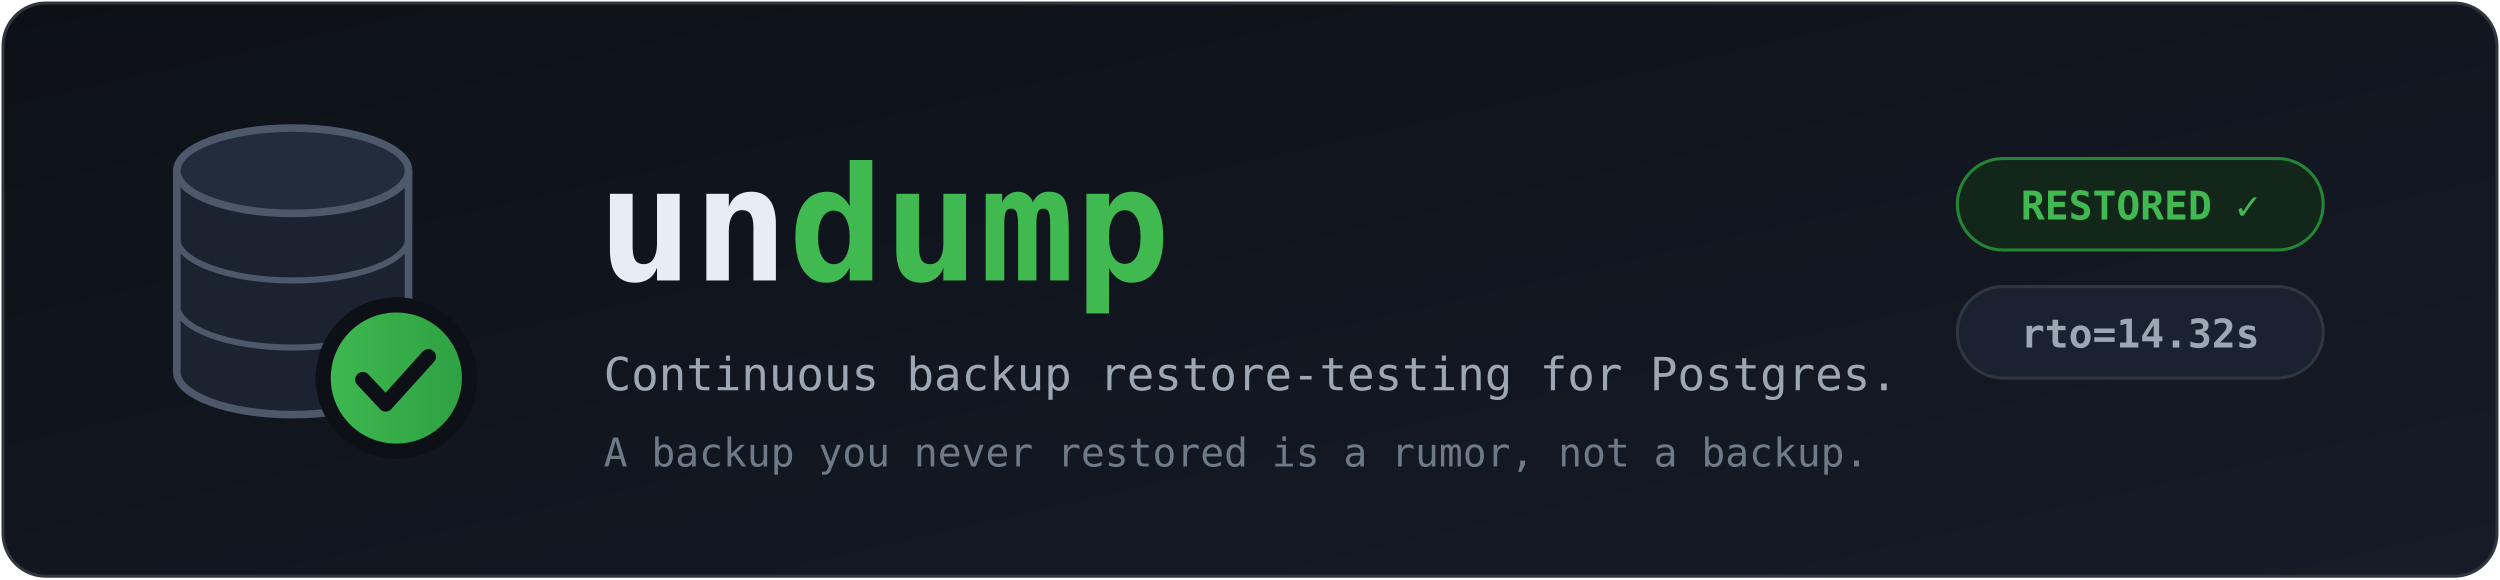
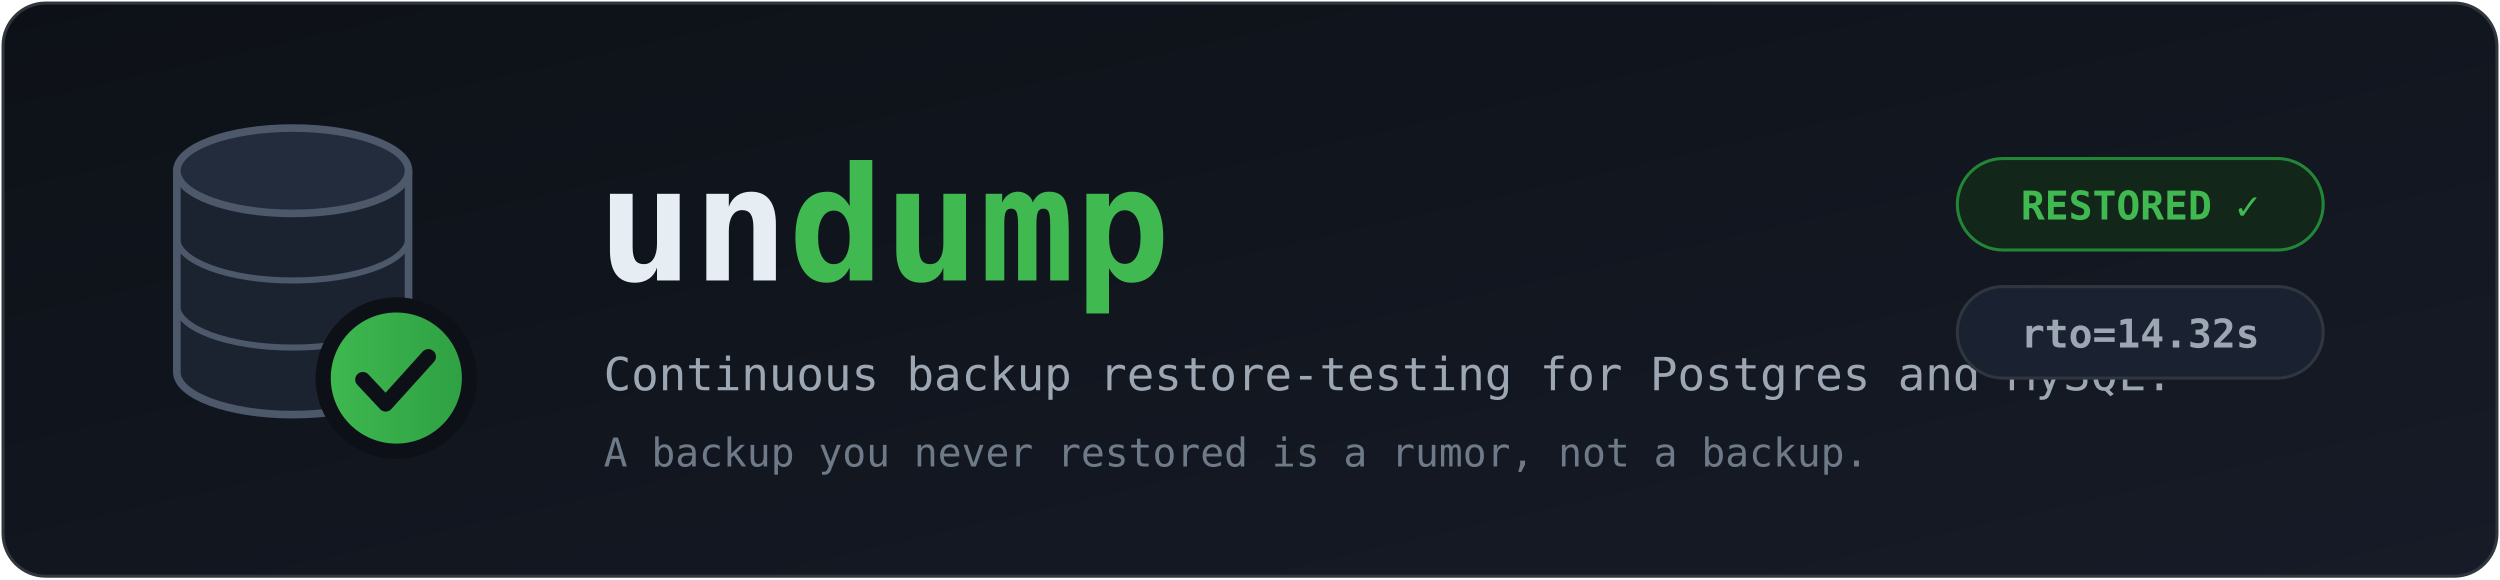
- <svg xmlns="http://www.w3.org/2000/svg" width="820" height="190" viewBox="0 0 820 190" role="img" aria-label="undump — continuous backup restore-testing for Postgres">
+ <svg xmlns="http://www.w3.org/2000/svg" width="820" height="190" viewBox="0 0 820 190" role="img" aria-label="undump — continuous backup restore-testing for Postgres and MySQL">
  <defs>
    <linearGradient id="bg" x1="0" y1="0" x2="1" y2="1">
      <stop offset="0" stop-color="#0d1117" />
      <stop offset="1" stop-color="#161b27" />
    </linearGradient>
    <linearGradient id="accent" x1="0" y1="0" x2="1" y2="0">
      <stop offset="0" stop-color="#3fb950" />
      <stop offset="1" stop-color="#2ea043" />
    </linearGradient>
  </defs>
  <rect x="1" y="1" width="818" height="188" rx="14" fill="url(#bg)" stroke="#30363d" stroke-width="1" />
  <g transform="translate(58,42)">
    <path d="M0 14 v66 a38 14 0 0 0 76 0 v-66" fill="#1c2330" stroke="#4d586b" stroke-width="2.5" />
    <ellipse cx="38" cy="14" rx="38" ry="14" fill="#232c3d" stroke="#4d586b" stroke-width="2.5" />
    <path d="M0 36 a38 14 0 0 0 76 0" fill="none" stroke="#4d586b" stroke-width="2" />
    <path d="M0 58 a38 14 0 0 0 76 0" fill="none" stroke="#4d586b" stroke-width="2" />
    <circle cx="72" cy="82" r="24" fill="url(#accent)" stroke="#0d1117" stroke-width="5" />
    <path d="M61 82.5 l7.5 8 l14 -15.5" fill="none" stroke="#0d1117" stroke-width="5" stroke-linecap="round" stroke-linejoin="round" />
  </g>
  <g font-family="ui-monospace, SFMono-Regular, Menlo, Consolas, monospace">
    <text x="196" y="92" font-size="52" font-weight="700" fill="#e6edf3">un<tspan fill="#3fb950">dump</tspan>
    </text>
-     <text x="198" y="128" font-size="15" fill="#9da7b3">Continuous backup restore-testing for Postgres.</text>
+     <text x="198" y="128" font-size="15" fill="#9da7b3">Continuous backup restore-testing for Postgres and MySQL.</text>
    <text x="198" y="153" font-size="13" fill="#6e7a87">A backup you never restored is a rumor, not a backup.</text>
  </g>
  <g font-family="ui-monospace, SFMono-Regular, Menlo, Consolas, monospace" font-size="13" font-weight="600">
    <rect x="642" y="52" width="120" height="30" rx="15" fill="#12261a" stroke="#238636" />
    <text x="702" y="72" text-anchor="middle" fill="#3fb950">RESTORED ✓</text>
    <rect x="642" y="94" width="120" height="30" rx="15" fill="#1a2130" stroke="#30363d" />
    <text x="702" y="114" text-anchor="middle" fill="#9da7b3">rto=14.32s</text>
  </g>
</svg>
